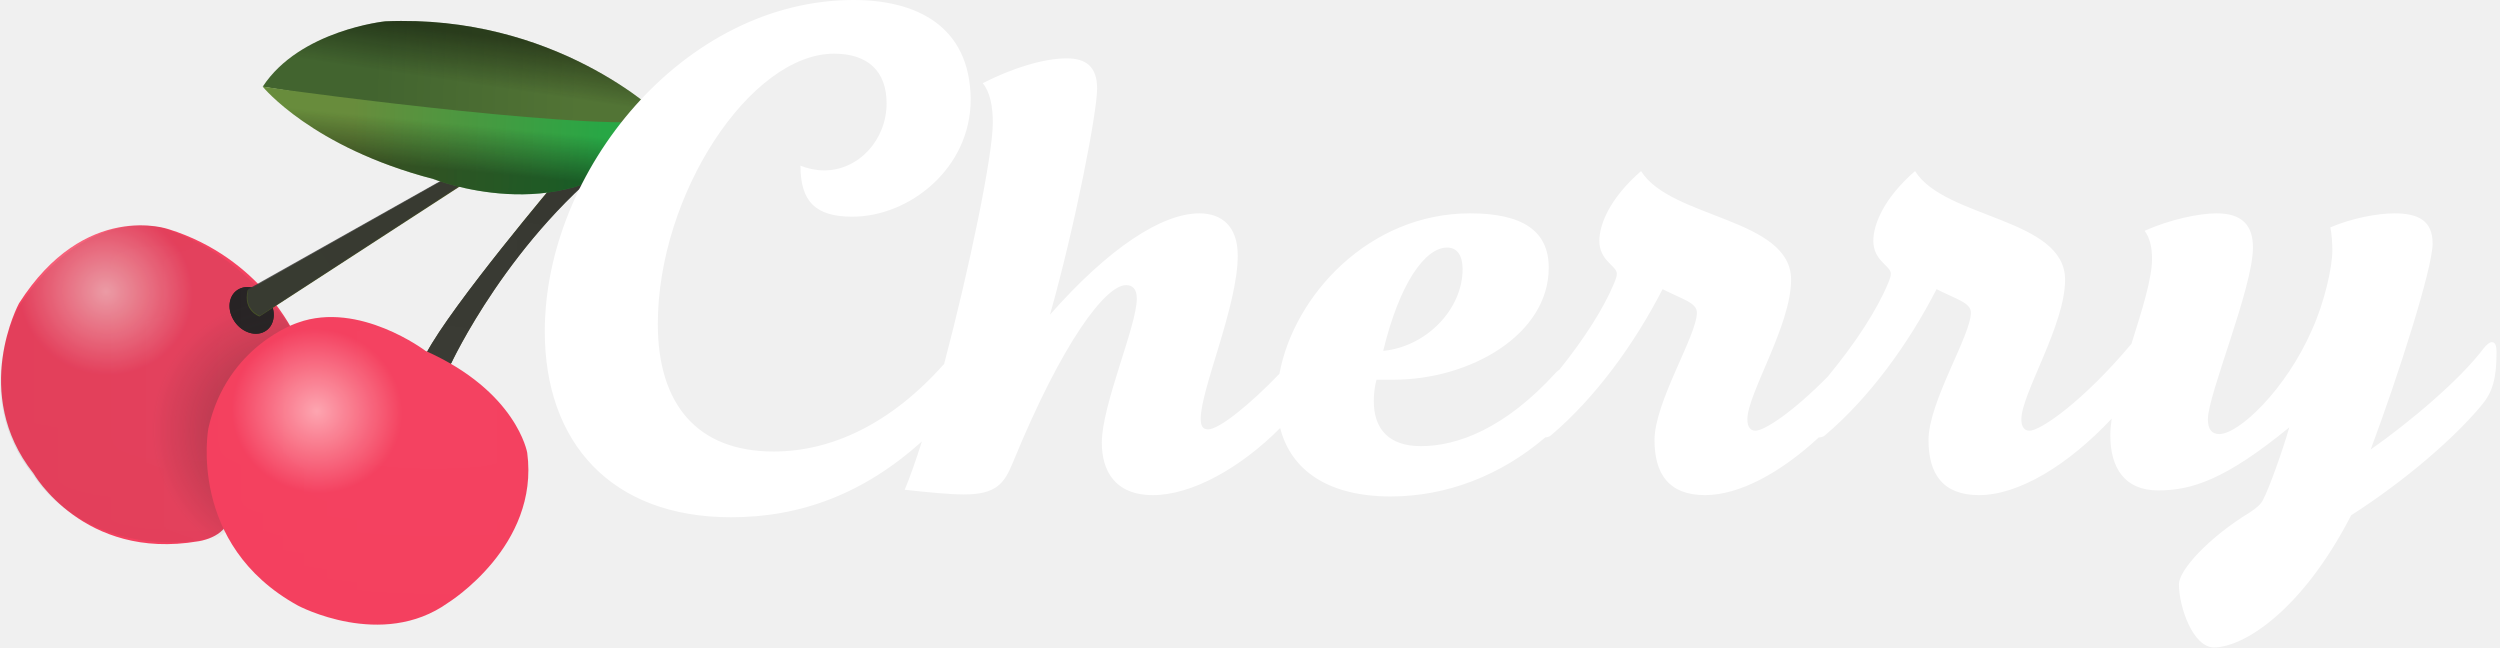
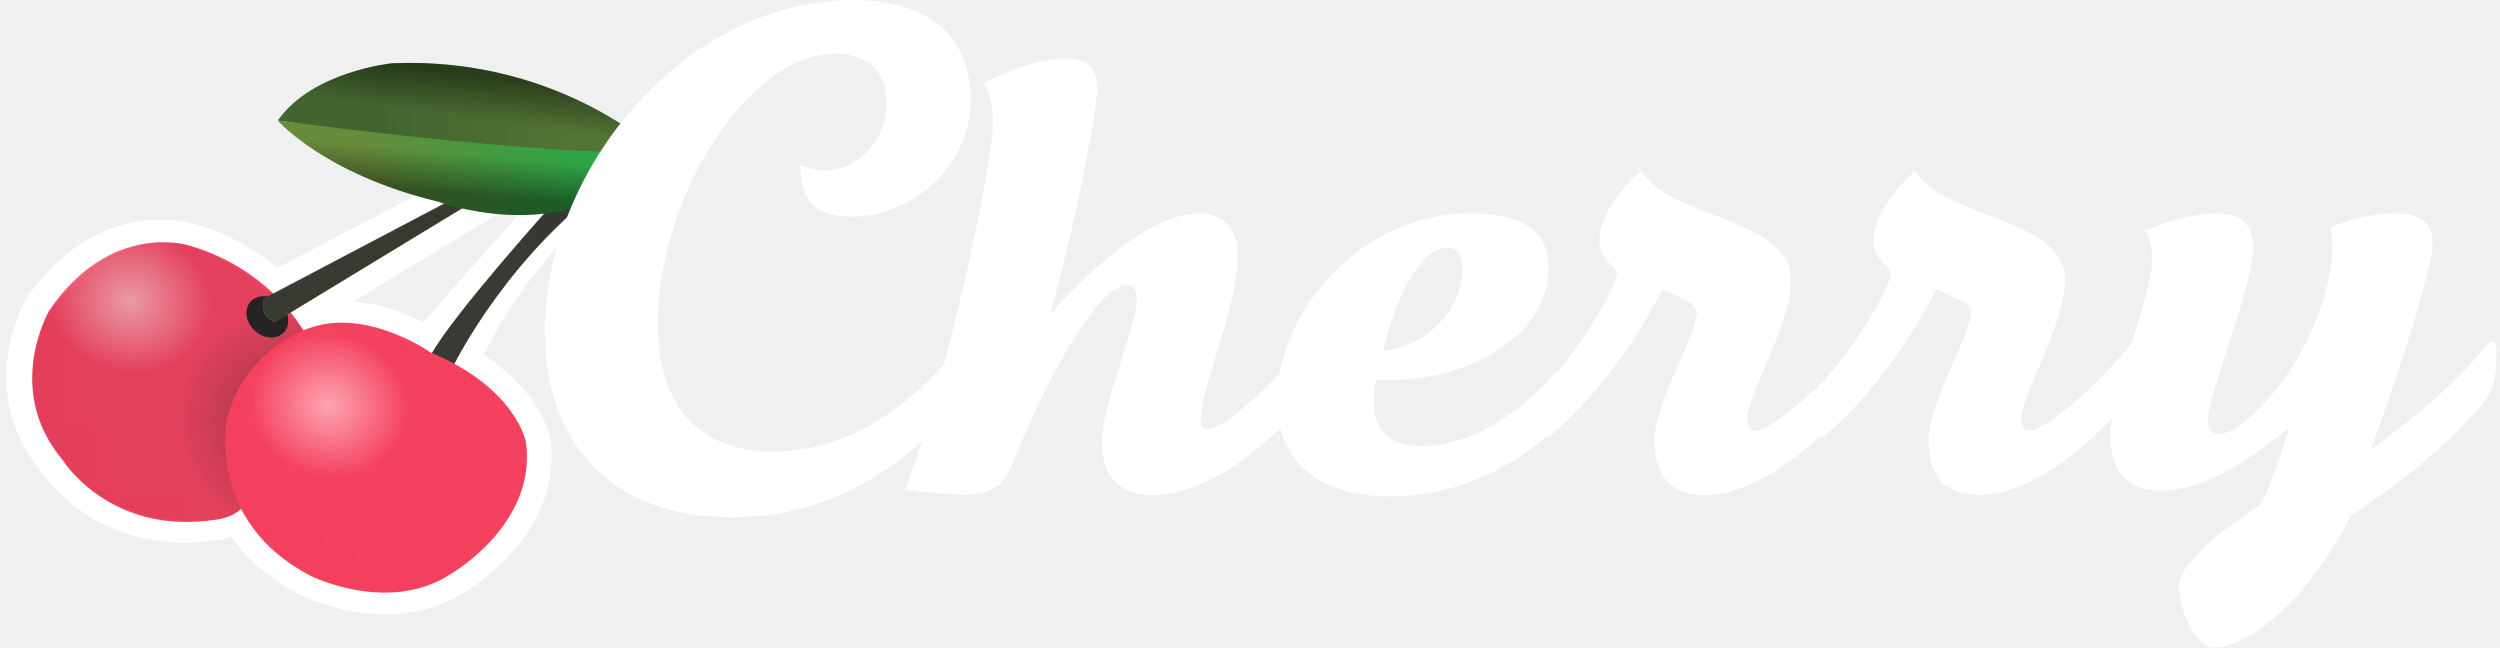
<svg xmlns="http://www.w3.org/2000/svg" width="251" height="65" viewBox="0 0 251 65" fill="none">
  <g clip-path="url(#clip0)">
-     <path fill-rule="evenodd" clip-rule="evenodd" d="M45.229 36.619C45.229 36.619 51.174 23.701 62.597 15.192L63.982 15.135C64.008 14.036 64.296 12.972 64.822 12.028C64.822 12.028 63.181 12.013 61.53 10.616L56.092 17.907C56.092 17.907 45.336 30.625 42.739 35.572C42.749 35.573 42.431 36.857 45.229 36.619Z" fill="url(#paint0_radial)" />
-     <path opacity="0.8" fill-rule="evenodd" clip-rule="evenodd" d="M45.314 36.455C45.314 36.455 51.213 23.681 62.577 15.283L63.957 15.229C63.981 14.142 64.265 13.09 64.787 12.156C64.787 12.156 63.153 12.138 61.506 10.752L56.102 17.957C56.102 17.957 45.41 30.522 42.832 35.414C42.842 35.415 42.527 36.685 45.314 36.455Z" fill="#353535" />
-     <path fill-rule="evenodd" clip-rule="evenodd" d="M29.596 33.622C29.596 33.622 26.23 25.926 16.947 23.016C16.947 23.016 8.547 20.05 1.908 30.457C1.908 30.457 -2.988 39.476 3.357 47.524C3.357 47.524 8.39 56.299 19.873 54.351C19.873 54.351 22.617 54.039 23.082 51.89L29.596 33.622Z" fill="url(#paint1_radial)" />
-     <path opacity="0.423" fill-rule="evenodd" clip-rule="evenodd" d="M29.966 34.21C29.966 34.21 25.631 25.787 16.187 22.832C16.187 22.832 8.505 20.599 1.831 30.863C1.831 30.863 -3.082 39.764 3.413 47.788C3.413 47.788 7.901 55.495 19.559 54.338C19.559 54.338 22.57 54.152 23.028 52.026L29.966 34.21Z" fill="#353535" fill-opacity="0.2" />
-     <path fill-rule="evenodd" clip-rule="evenodd" d="M23.432 32.091C22.74 30.901 23 29.524 24.012 29.012C25.024 28.501 26.406 29.05 27.098 30.238C27.791 31.426 27.529 32.803 26.516 33.316C25.504 33.83 24.122 33.279 23.432 32.091Z" fill="#231F20" />
-     <path fill-rule="evenodd" clip-rule="evenodd" d="M23.432 32.091C22.74 30.901 23 29.524 24.012 29.012C25.024 28.501 26.406 29.05 27.098 30.238C27.791 31.426 27.529 32.803 26.516 33.316C25.504 33.83 24.122 33.279 23.432 32.091Z" fill="#231F20" />
-     <path opacity="0.5" fill-rule="evenodd" clip-rule="evenodd" d="M29.869 34.009C29.869 34.009 26.401 26.356 16.956 23.401C16.956 23.401 8.407 20.398 1.733 30.661C1.733 30.661 -3.18 39.562 3.315 47.587C3.315 47.587 8.483 56.322 20.13 54.479C20.13 54.479 22.914 54.19 23.372 52.064L29.869 34.009Z" fill="url(#paint2_radial)" fill-opacity="0.4" />
+     <path d="M30.139 59.735C26.951 58.102 24.751 56.045 23.256 53.901C22.892 54.019 22.569 54.093 22.329 54.14C22.203 54.164 22.096 54.181 22.014 54.193C21.981 54.198 21.952 54.202 21.927 54.205C15.836 55.156 11.339 53.457 8.38 51.461C6.918 50.474 5.845 49.428 5.133 48.621C4.776 48.216 4.506 47.867 4.319 47.611C4.228 47.485 4.156 47.38 4.103 47.302C0.707 43.219 0.33 38.883 0.79 35.642C1.02 34.016 1.462 32.646 1.846 31.679C2.039 31.193 2.22 30.804 2.358 30.527C2.426 30.389 2.485 30.279 2.528 30.198L2.695 29.916C6.153 24.866 10.237 22.868 13.653 22.26C15.321 21.964 16.76 22.01 17.796 22.136C18.316 22.198 18.739 22.281 19.046 22.353C19.2 22.389 19.325 22.422 19.42 22.449C19.467 22.462 19.507 22.474 19.538 22.483L19.553 22.488C23.105 23.529 25.834 25.195 27.862 26.887L45.038 17.89L50.182 21.352L35.473 30.268C37.056 30.39 38.52 30.761 39.751 31.183C40.794 31.542 41.724 31.957 42.49 32.342L51.925 21.697L59.99 11.216L64.68 14.969C50.182 30.496 50.622 32.174 48.535 35.615C51.068 37.261 52.674 39.027 53.678 40.534C54.294 41.459 54.675 42.274 54.907 42.883C55.022 43.188 55.101 43.442 55.153 43.634C55.179 43.73 55.198 43.811 55.213 43.877C55.22 43.91 55.226 43.941 55.232 43.97C55.234 43.983 55.238 44.002 55.242 44.023L55.243 44.03C55.244 44.036 55.245 44.044 55.247 44.054L55.251 44.083L55.252 44.093C55.951 49.019 53.685 52.907 51.434 55.443C50.302 56.719 49.135 57.7 48.253 58.362C47.809 58.695 47.432 58.952 47.158 59.13C47.021 59.219 46.91 59.288 46.829 59.338C46.801 59.354 46.777 59.369 46.757 59.381C42.926 61.909 38.678 61.927 35.594 61.414C34.03 61.153 32.698 60.747 31.755 60.407C31.281 60.236 30.9 60.079 30.63 59.962C30.494 59.903 30.217 59.772 30.139 59.735Z" fill="white" />
+     <path fill-rule="evenodd" clip-rule="evenodd" d="M45.571 36.6C45.571 36.6 51.148 25.265 61.864 17.799L63.164 17.749C63.189 16.784 63.458 15.851 63.952 15.023C63.952 15.023 62.412 15.009 60.864 13.784L55.763 20.182C55.763 20.182 45.672 31.34 43.235 35.682C43.245 35.682 42.946 36.809 45.571 36.6Z" fill="url(#paint0_radial)" />
+     <path opacity="0.8" fill-rule="evenodd" clip-rule="evenodd" d="M45.651 36.456C45.651 36.456 51.185 25.248 61.846 17.879L63.14 17.832C63.163 16.877 63.429 15.954 63.92 15.135C63.92 15.135 62.386 15.119 60.842 13.903L55.772 20.226C55.772 20.226 45.741 31.251 43.322 35.543C43.332 35.544 43.037 36.658 45.651 36.456Z" fill="#353535" />
+     <path fill-rule="evenodd" clip-rule="evenodd" d="M30.906 33.97C30.906 33.97 27.748 27.217 19.039 24.664C19.039 24.664 11.158 22.062 4.93 31.194C4.93 31.194 0.337 39.107 6.29 46.169C6.29 46.169 11.012 53.869 21.784 52.16C21.784 52.16 24.358 51.886 24.794 50L30.906 33.97Z" fill="url(#paint1_radial)" />
+     <path opacity="0.423" fill-rule="evenodd" clip-rule="evenodd" d="M31.253 34.487C31.253 34.487 27.186 27.095 18.326 24.503C18.326 24.503 11.119 22.543 4.858 31.549C4.858 31.549 0.249 39.359 6.343 46.401C6.343 46.401 10.552 53.163 21.489 52.148C21.489 52.148 24.314 51.985 24.743 50.119L31.253 34.487Z" fill="#353535" fill-opacity="0.2" />
+     <path fill-rule="evenodd" clip-rule="evenodd" d="M25.123 32.627C24.474 31.583 24.718 30.375 25.667 29.926C26.616 29.477 27.913 29.959 28.562 31.002C29.212 32.044 28.966 33.252 28.016 33.703C27.066 34.153 25.77 33.669 25.123 32.627Z" fill="#231F20" />
+     <path fill-rule="evenodd" clip-rule="evenodd" d="M25.123 32.627C24.474 31.583 24.718 30.375 25.667 29.926C26.616 29.477 27.913 29.959 28.562 31.002C29.212 32.044 28.966 33.252 28.016 33.703C27.066 34.153 25.77 33.669 25.123 32.627Z" fill="#231F20" />
+     <path opacity="0.5" fill-rule="evenodd" clip-rule="evenodd" d="M31.161 34.31C31.161 34.31 27.908 27.595 19.047 25.002C19.047 25.002 11.027 22.367 4.766 31.372C4.766 31.372 0.158 39.183 6.251 46.224C6.251 46.224 11.099 53.889 22.025 52.272C22.025 52.272 24.637 52.018 25.066 50.153L31.161 34.31Z" fill="url(#paint2_radial)" fill-opacity="0.4" />
    <g filter="url(#filter0_f)">
-       <path fill-rule="evenodd" clip-rule="evenodd" d="M24.773 36.521C24.773 36.521 17.456 29.731 16.337 28.784C16.337 28.784 14.813 34.942 22.965 38.36C22.965 38.36 24.343 38.262 24.773 36.521Z" fill="url(#paint3_linear)" />
+       <path fill-rule="evenodd" clip-rule="evenodd" d="M26.381 36.514C26.381 36.514 19.516 30.556 18.466 29.725C18.466 29.725 17.037 35.128 24.685 38.128C24.685 38.128 25.977 38.042 26.381 36.514Z" fill="url(#paint3_linear)" />
    </g>
-     <path fill-rule="evenodd" clip-rule="evenodd" d="M42.725 35.231C42.725 35.231 36.045 30.173 29.913 32.394C29.913 32.394 22.771 34.656 20.917 43.015C20.917 43.015 18.76 54.666 29.923 60.806C29.923 60.806 38.325 65.288 44.987 60.517C44.987 60.517 54.182 54.839 52.934 45.465C52.938 45.466 51.897 39.313 42.725 35.231Z" fill="url(#paint4_radial)" />
+     <path fill-rule="evenodd" clip-rule="evenodd" d="M43.222 35.382C43.222 35.382 36.955 30.944 31.203 32.892C31.203 32.892 24.502 34.878 22.764 42.212C22.764 42.212 20.74 52.436 31.212 57.823C31.212 57.823 39.094 61.756 45.345 57.57C45.345 57.57 53.971 52.588 52.799 44.362C52.803 44.363 51.827 38.964 43.222 35.382Z" fill="url(#paint4_radial)" />
    <g opacity="0.497" filter="url(#filter1_f)">
-       <path fill-rule="evenodd" clip-rule="evenodd" d="M41.911 42.152C41.911 42.152 34.343 38.099 39.066 36.08C39.066 36.08 48.203 36.504 47.862 43.805C47.862 43.805 47.699 45.002 41.911 42.152Z" fill="white" />
+       <path fill-rule="evenodd" clip-rule="evenodd" d="M42.458 41.455C42.458 41.455 35.359 37.898 39.789 36.128C39.789 36.128 48.361 36.499 48.042 42.906C48.042 42.906 47.888 43.956 42.458 41.455Z" fill="white" />
    </g>
-     <path fill-rule="evenodd" clip-rule="evenodd" d="M26.052 31.777C26.052 31.777 24.356 31.22 24.868 29.145L45.285 17.629L46.511 18.496L26.052 31.777Z" fill="url(#paint5_linear)" />
-     <path opacity="0.8" fill-rule="evenodd" clip-rule="evenodd" d="M26.093 31.705C26.093 31.705 24.404 31.149 24.931 29.014L45.031 17.713L46.248 18.593L26.093 31.705Z" fill="#353535" />
-     <path fill-rule="evenodd" clip-rule="evenodd" d="M38.681 2.142C55.654 1.414 66.049 11.294 66.753 11.986C60.004 14.717 30.688 9.334 26.377 8.701C30.105 3.008 38.681 2.142 38.681 2.142Z" fill="url(#paint6_linear)" />
-     <path style="mix-blend-mode:multiply" opacity="0.5" fill-rule="evenodd" clip-rule="evenodd" d="M38.681 2.142C55.654 1.414 66.049 11.294 66.753 11.986C61.688 13.534 30.765 9.334 26.454 8.701C30.183 3.008 38.681 2.142 38.681 2.142Z" fill="url(#paint7_linear)" />
-     <path fill-rule="evenodd" clip-rule="evenodd" d="M66.664 11.965L66.707 12.004C66.253 13.022 64.431 14.796 64.431 14.796C56.264 23.037 43.496 17.971 43.496 17.971C31.305 14.793 26.377 8.701 26.377 8.701C30.68 9.357 61.624 13.431 66.664 11.965Z" fill="url(#paint8_linear)" />
-     <path style="mix-blend-mode:multiply" opacity="0.5" fill-rule="evenodd" clip-rule="evenodd" d="M66.664 11.965L66.707 12.004C66.253 13.022 64.431 14.796 64.431 14.796C56.264 23.037 43.496 17.971 43.496 17.971C31.305 14.793 26.377 8.701 26.377 8.701C30.68 9.357 61.624 13.431 66.664 11.965Z" fill="url(#paint9_linear)" />
+     <path fill-rule="evenodd" clip-rule="evenodd" d="M27.581 32.352C27.581 32.352 25.989 31.863 26.47 30.042L45.623 19.937L46.774 20.698L27.581 32.352Z" fill="url(#paint5_linear)" />
+     <path opacity="0.8" fill-rule="evenodd" clip-rule="evenodd" d="M27.619 32.288C27.619 32.288 26.034 31.8 26.529 29.927L45.385 20.011L46.527 20.783L27.619 32.288Z" fill="#353535" />
+     <path fill-rule="evenodd" clip-rule="evenodd" d="M39.428 6.348C55.352 5.709 65.103 14.379 65.764 14.986C59.432 17.382 31.93 12.659 27.886 12.103C31.383 7.107 39.428 6.348 39.428 6.348Z" fill="url(#paint6_linear)" />
+     <path style="mix-blend-mode:multiply" opacity="0.5" fill-rule="evenodd" clip-rule="evenodd" d="M39.428 6.348C55.352 5.709 65.103 14.379 65.764 14.986C61.012 16.344 32.002 12.659 27.958 12.103C31.456 7.107 39.428 6.348 39.428 6.348Z" fill="url(#paint7_linear)" />
+     <path fill-rule="evenodd" clip-rule="evenodd" d="M65.68 14.967L65.72 15.001C65.295 15.895 63.585 17.451 63.585 17.451C55.924 24.683 43.946 20.237 43.946 20.237C32.509 17.449 27.886 12.103 27.886 12.103C31.923 12.679 60.952 16.253 65.68 14.967Z" fill="url(#paint8_linear)" />
+     <path style="mix-blend-mode:multiply" opacity="0.5" fill-rule="evenodd" clip-rule="evenodd" d="M65.68 14.967L65.72 15.001C65.295 15.895 63.585 17.451 63.585 17.451C55.924 24.683 43.946 20.237 43.946 20.237C32.509 17.449 27.886 12.103 27.886 12.103C31.923 12.679 60.952 16.253 65.68 14.967Z" fill="url(#paint9_linear)" />
  </g>
  <path fill-rule="evenodd" clip-rule="evenodd" d="M155.142 43.916C150.682 47.736 145.24 49.845 139.618 49.845C133.375 49.845 129.613 47.23 128.529 42.973C124.576 46.96 119.667 49.71 115.757 49.71C111.906 49.71 110.623 47.218 110.623 44.456C110.623 40.617 114.135 32.736 114.135 29.974C114.135 28.964 113.663 28.627 113.055 28.627C111.028 28.627 106.704 34.218 101.705 46.409C100.827 48.565 100.017 49.642 96.774 49.642C95.355 49.642 93.261 49.44 90.829 49.171C91.363 47.904 91.949 46.242 92.558 44.321C86.734 49.562 80.392 51.933 73.409 51.933C61.316 51.933 54.696 44.389 54.696 33.275C54.696 17.176 68.612 0 85.704 0C91.851 0 97.39 2.492 97.458 9.969C97.458 16.907 91.311 21.756 85.568 21.756C81.853 21.756 80.367 20.207 80.367 16.637C81.042 16.907 81.92 17.109 82.731 17.109C86.244 17.109 89.014 14.01 89.014 10.373C89.014 7.14 87.122 5.389 83.744 5.389C75.368 5.389 66.045 19.466 66.045 32.534C66.045 40.617 70.031 45.332 77.665 45.332C83.542 45.332 89.487 42.503 94.756 36.575C94.76 36.592 94.764 36.608 94.768 36.625C97.335 26.93 99.679 15.589 99.679 12.326C99.679 10.71 99.409 9.228 98.665 8.352C101.705 6.803 104.813 5.86 107.11 5.86C109.001 5.86 110.15 6.668 110.15 8.891C110.15 11.249 107.988 22.497 105.421 31.591C111.298 24.922 116.635 21.42 120.418 21.42C122.647 21.42 124.269 22.7 124.269 25.663C124.269 30.715 120.553 39.067 120.553 42.031C120.553 42.772 120.756 43.109 121.296 43.109C122.385 43.109 125.463 40.649 128.454 37.527C129.906 29.656 137.47 21.42 147.589 21.42C152.858 21.42 155.493 23.171 155.493 26.876C155.493 33.611 147.589 38.124 139.888 38.124H138.199C137.996 38.865 137.929 39.674 137.929 40.28C137.929 43.041 139.415 44.793 142.658 44.793C146.305 44.793 151.102 43.041 156.236 37.383C156.348 37.272 156.46 37.181 156.56 37.122C159.088 33.975 161.032 30.92 162.06 28.425C162.262 27.953 162.33 27.684 162.33 27.482C162.33 26.674 160.574 26.202 160.574 24.181C160.574 22.565 161.587 19.938 164.762 17.176C167.734 21.959 179.827 21.891 179.827 28.088C179.827 32.668 175.436 39.539 175.436 42.099C175.436 42.907 175.773 43.243 176.246 43.243C177.148 43.243 180.008 41.374 183.517 37.799C186.314 34.415 188.467 31.099 189.568 28.425C189.771 27.953 189.839 27.684 189.839 27.482C189.839 26.674 188.082 26.202 188.082 24.181C188.082 22.565 189.096 19.938 192.271 17.176C195.243 21.959 207.335 21.891 207.335 28.088C207.335 32.668 202.944 39.539 202.944 42.099C202.944 42.907 203.282 43.243 203.755 43.243C204.901 43.243 209.211 40.224 213.997 34.518C215.035 31.215 216.064 28.003 216.064 26C216.064 24.855 215.861 23.912 215.321 23.171C217.888 22.026 220.793 21.42 222.549 21.42C225.116 21.42 226.197 22.632 226.197 24.855C226.197 28.896 221.671 39.606 221.671 42.099C221.671 43.109 222.076 43.58 222.819 43.58C224.778 43.58 229.507 39.135 232.142 33.072C233.358 30.378 234.169 26.876 234.169 25.124C234.169 24.451 234.101 23.44 233.966 22.834C236.128 21.891 238.762 21.42 240.384 21.42C242.815 21.42 244.234 22.161 244.234 24.451C244.234 26.943 240.789 37.72 238.019 45.13C241.87 42.435 247.004 38.124 249.368 34.959C249.706 34.554 249.976 34.352 250.179 34.352C250.517 34.352 250.652 34.689 250.652 35.363C250.652 38.057 250.246 39.404 249.098 40.751C246.396 43.984 241.532 48.228 236.06 51.731C231.061 61.43 225.184 65 222.279 65C220.185 65 218.766 60.959 218.766 58.668C218.766 57.187 221.874 53.886 225.859 51.461C226.602 50.99 227.008 50.586 227.21 50.181C227.818 49.036 229.169 45.264 229.845 42.907C223.427 48.161 220.05 49.238 216.672 49.238C213.294 49.238 211.876 46.948 211.876 43.715C211.876 43.2 211.925 42.635 212.014 42.031C207.641 46.692 202.688 49.71 198.688 49.71C195.04 49.71 193.622 47.554 193.622 44.187C193.622 40.347 197.878 33.679 197.878 31.389C197.878 30.378 196.391 30.041 194.432 29.031C191.595 34.554 187.677 39.943 183.218 43.715C183.083 43.85 182.813 43.917 182.61 43.917C182.609 43.917 182.608 43.917 182.607 43.917C178.741 47.49 174.61 49.71 171.18 49.71C167.532 49.71 166.113 47.554 166.113 44.187C166.113 40.347 170.369 33.679 170.369 31.389C170.369 30.378 168.883 30.041 166.924 29.031C164.086 34.554 160.168 39.943 155.71 43.715C155.583 43.841 155.339 43.908 155.142 43.916ZM146.846 27.01C146.846 25.663 146.305 24.855 145.292 24.855C143.063 24.855 140.496 28.492 138.874 35.228C143.13 34.824 146.846 31.119 146.846 27.01Z" fill="white" />
  <defs>
-     <filter id="filter0_f" x="-13.776" y="-1.216" width="68.55" height="69.576" filterUnits="userSpaceOnUse" color-interpolation-filters="sRGB">
+     <filter id="filter0_f" x="-11.639" y="-0.275" width="68.021" height="68.403" filterUnits="userSpaceOnUse" color-interpolation-filters="sRGB">
      <feFlood flood-opacity="0" result="BackgroundImageFix" />
      <feBlend mode="normal" in="SourceGraphic" in2="BackgroundImageFix" result="shape" />
      <feGaussianBlur stdDeviation="15" result="effect1_foregroundBlur" />
    </filter>
-     <filter id="filter1_f" x="7.515" y="6.08" width="70.357" height="67.974" filterUnits="userSpaceOnUse" color-interpolation-filters="sRGB">
+     <filter id="filter1_f" x="8.334" y="6.128" width="69.716" height="66.997" filterUnits="userSpaceOnUse" color-interpolation-filters="sRGB">
      <feFlood flood-opacity="0" result="BackgroundImageFix" />
      <feBlend mode="normal" in="SourceGraphic" in2="BackgroundImageFix" result="shape" />
      <feGaussianBlur stdDeviation="15" result="effect1_foregroundBlur" />
    </filter>
-     <radialGradient id="paint0_radial" cx="0" cy="0" r="1" gradientUnits="userSpaceOnUse" gradientTransform="translate(77.8306 19.0311) rotate(147.366) scale(9.50271 26.6012)">
+     <radialGradient id="paint0_radial" cx="0" cy="0" r="1" gradientUnits="userSpaceOnUse" gradientTransform="translate(76.156 21.1675) rotate(149.08) scale(8.75107 23.7783)">
      <stop offset="0.3" stop-color="#5F6831" />
      <stop offset="1" stop-color="#3D431C" />
    </radialGradient>
-     <radialGradient id="paint1_radial" cx="0" cy="0" r="1" gradientUnits="userSpaceOnUse" gradientTransform="translate(10.6324 29.2945) rotate(-163.784) scale(8.77063 8.38637)">
+     <radialGradient id="paint1_radial" cx="0" cy="0" r="1" gradientUnits="userSpaceOnUse" gradientTransform="translate(13.115 30.1731) rotate(-164.782) scale(8.18777 7.3949)">
      <stop stop-color="#FDA4AF" />
      <stop offset="1" stop-color="#F43F5E" />
    </radialGradient>
-     <radialGradient id="paint2_radial" cx="0" cy="0" r="1" gradientUnits="userSpaceOnUse" gradientTransform="translate(29.4214 43.4836) rotate(-163.783) scale(14.2323 13.6093)">
+     <radialGradient id="paint2_radial" cx="0" cy="0" r="1" gradientUnits="userSpaceOnUse" gradientTransform="translate(30.7416 42.6236) rotate(-164.782) scale(13.2865 12.0003)">
      <stop offset="0.55" stop-color="#231F20" />
      <stop offset="1" stop-color="#231F20" stop-opacity="0" />
    </radialGradient>
-     <linearGradient id="paint3_linear" x1="23.595" y1="36.554" x2="17.452" y2="29.571" gradientUnits="userSpaceOnUse">
+     <linearGradient id="paint3_linear" x1="25.276" y1="36.543" x2="19.942" y2="30.062" gradientUnits="userSpaceOnUse">
      <stop offset="0.01" stop-color="white" />
      <stop offset="1" stop-color="white" stop-opacity="0" />
    </linearGradient>
-     <radialGradient id="paint4_radial" cx="0" cy="0" r="1" gradientUnits="userSpaceOnUse" gradientTransform="translate(31.811 41.2739) rotate(-163.785) scale(8.60743 8.22978)">
+     <radialGradient id="paint4_radial" cx="0" cy="0" r="1" gradientUnits="userSpaceOnUse" gradientTransform="translate(32.9833 40.6846) rotate(-164.783) scale(8.03543 7.25682)">
      <stop stop-color="#FDA4AF" />
      <stop offset="1" stop-color="#F43F5E" />
    </radialGradient>
-     <linearGradient id="paint5_linear" x1="43.514" y1="18.726" x2="26.208" y2="30.167" gradientUnits="userSpaceOnUse">
+     <linearGradient id="paint5_linear" x1="43.962" y1="20.9" x2="28.404" y2="31.897" gradientUnits="userSpaceOnUse">
      <stop offset="0.01" stop-color="#475023" />
      <stop offset="1" stop-color="#485425" />
    </linearGradient>
-     <linearGradient id="paint6_linear" x1="37.451" y1="5.619" x2="58.377" y2="6.575" gradientUnits="userSpaceOnUse">
+     <linearGradient id="paint6_linear" x1="38.274" y1="9.399" x2="57.901" y2="10.357" gradientUnits="userSpaceOnUse">
      <stop stop-color="#42642F" />
      <stop offset="1" stop-color="#527435" />
    </linearGradient>
-     <linearGradient id="paint7_linear" x1="40.821" y1="2.448" x2="40.094" y2="7.354" gradientUnits="userSpaceOnUse">
+     <linearGradient id="paint7_linear" x1="41.436" y1="6.616" x2="40.837" y2="10.932" gradientUnits="userSpaceOnUse">
      <stop stop-color="#231F20" />
      <stop offset="1" stop-color="#231F20" stop-opacity="0" />
    </linearGradient>
-     <linearGradient id="paint8_linear" x1="35.521" y1="9.835" x2="60.656" y2="10.964" gradientUnits="userSpaceOnUse">
+     <linearGradient id="paint8_linear" x1="36.464" y1="13.098" x2="60.037" y2="14.23" gradientUnits="userSpaceOnUse">
      <stop stop-color="#688C3C" />
      <stop offset="1" stop-color="#28A745" />
    </linearGradient>
-     <linearGradient id="paint9_linear" x1="52.035" y1="17.669" x2="52.471" y2="13.02" gradientUnits="userSpaceOnUse">
+     <linearGradient id="paint9_linear" x1="51.956" y1="19.972" x2="52.315" y2="15.888" gradientUnits="userSpaceOnUse">
      <stop stop-color="#231F20" />
      <stop offset="1" stop-color="#231F20" stop-opacity="0" />
    </linearGradient>
    <clipPath id="clip0">
      <rect width="66.637" height="60.791" fill="white" transform="translate(0 2.06812)" />
    </clipPath>
  </defs>
</svg>
